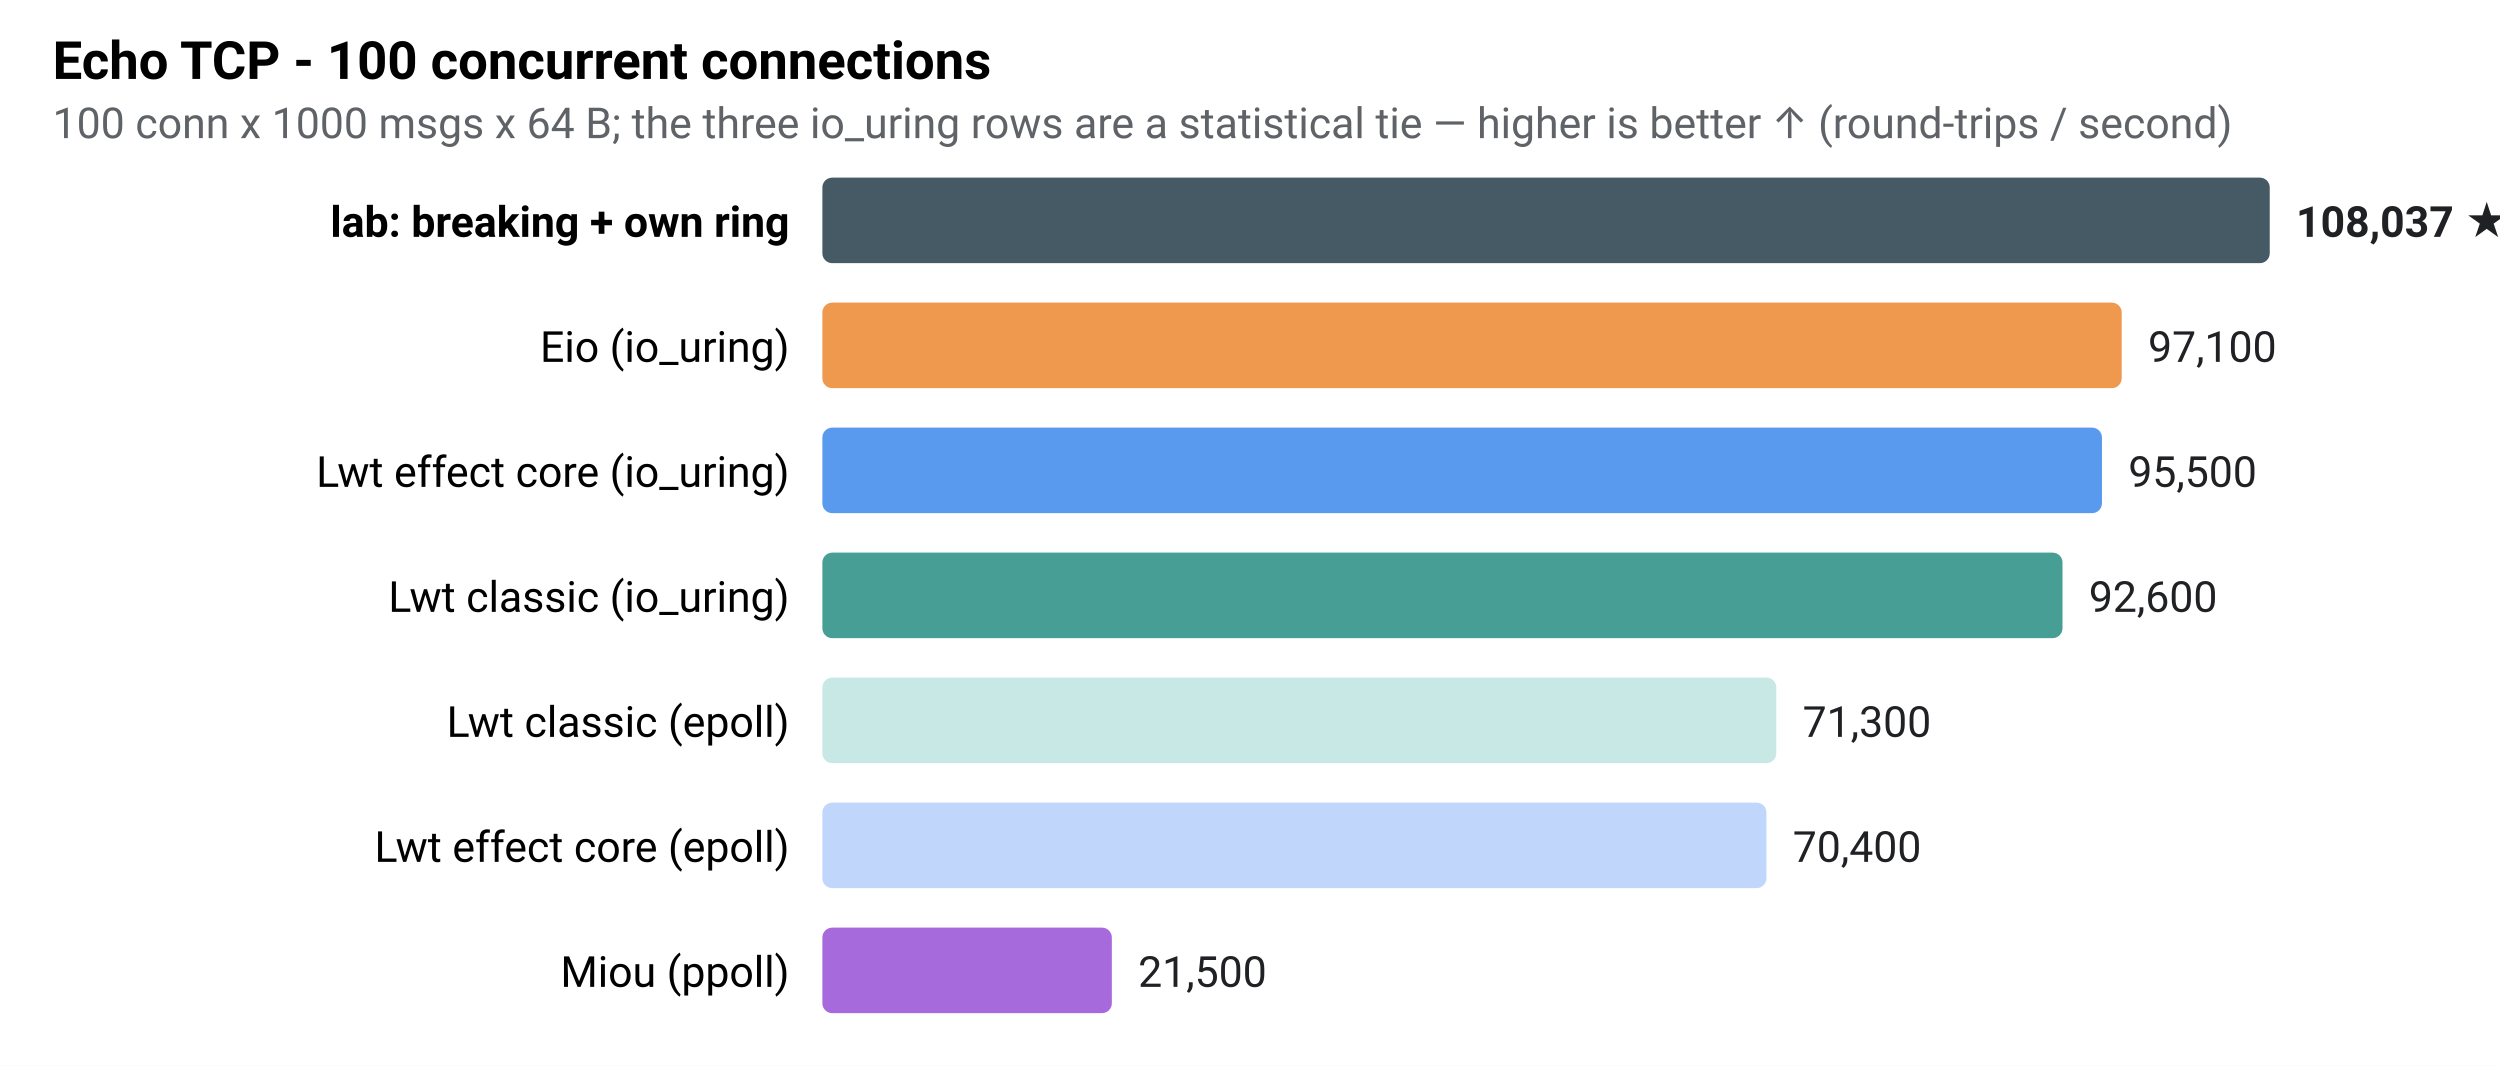
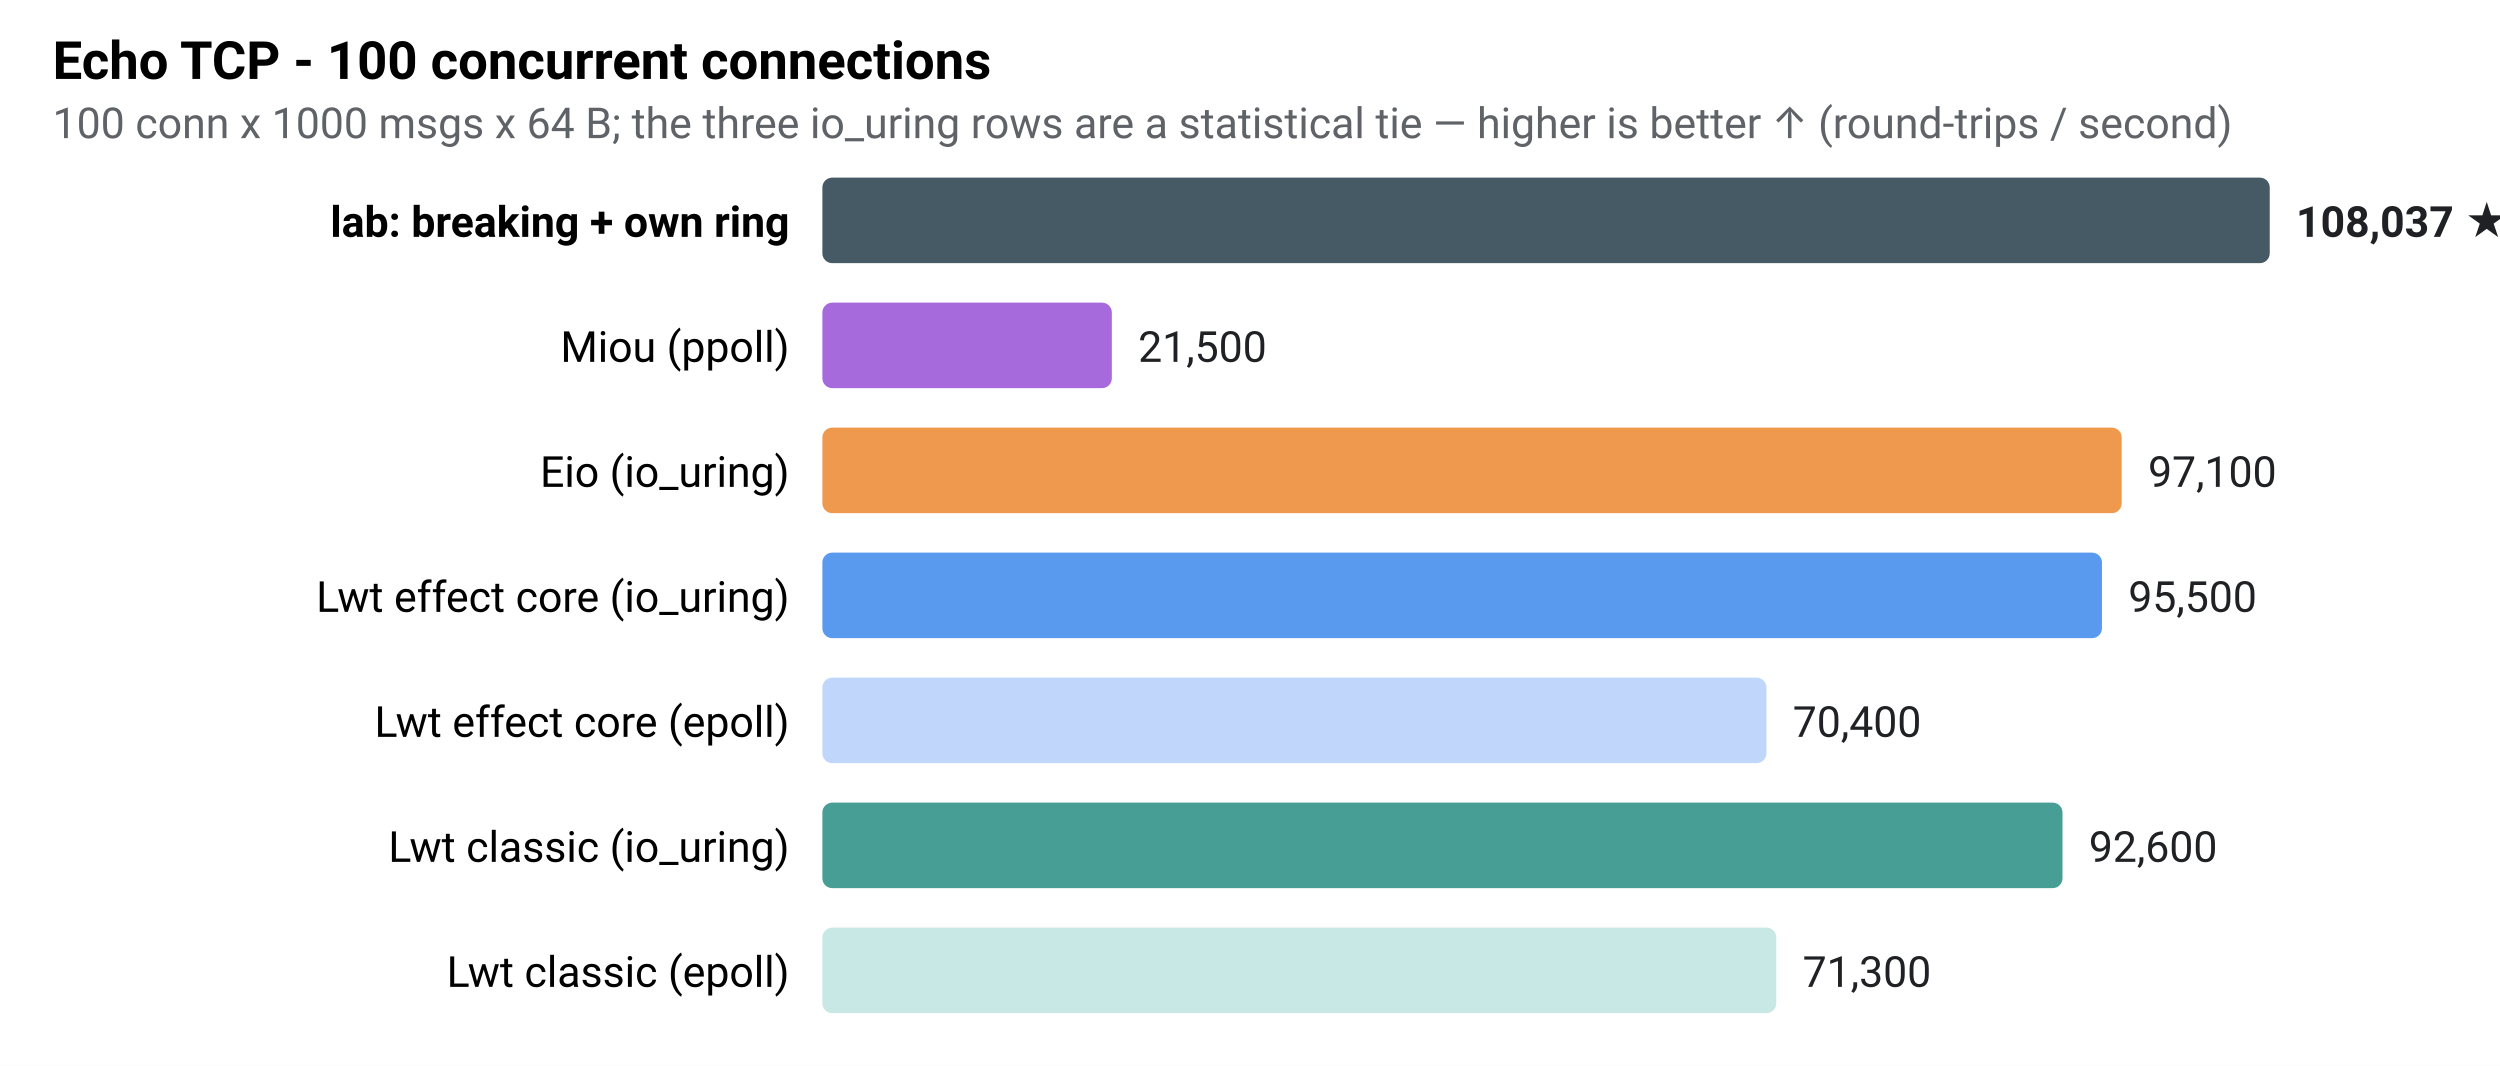
<svg xmlns="http://www.w3.org/2000/svg" width="760" height="324" font-family="-apple-system,Segoe UI,Roboto,sans-serif" font-size="13">
  <rect width="760" height="324" fill="white" />
  <text x="16" y="24" font-size="16" font-weight="700">Echo TCP - 100 concurrent connections</text>
  <text x="16" y="42" fill="#5f6368">100 conn x 1000 msgs x 64 B; the three io_uring rows are a statistical tie — higher is better ↑ (round-trips / second)</text>
  <text x="240" y="72" text-anchor="end" font-weight="700">lab: breaking + own ring</text>
  <rect x="250" y="54" width="440" height="26" rx="3" fill="#455a64" />
  <text x="698" y="72" fill="#202124" font-weight="700">108,037 ★</text>
-   <text x="240" y="110" text-anchor="end">Eio (io_uring)</text>
-   <rect x="250" y="92" width="395" height="26" rx="3" fill="#e8710a" opacity="0.72" />
-   <text x="653" y="110" fill="#202124">97,100</text>
-   <text x="240" y="148" text-anchor="end">Lwt effect core (io_uring)</text>
-   <rect x="250" y="130" width="389" height="26" rx="3" fill="#1a73e8" opacity="0.72" />
-   <text x="647" y="148" fill="#202124">95,500</text>
-   <text x="240" y="186" text-anchor="end">Lwt classic (io_uring)</text>
-   <rect x="250" y="168" width="377" height="26" rx="3" fill="#00796b" opacity="0.72" />
-   <text x="635" y="186" fill="#202124">92,600</text>
-   <text x="240" y="224" text-anchor="end">Lwt classic (epoll)</text>
-   <rect x="250" y="206" width="290" height="26" rx="3" fill="#b2dfdb" opacity="0.72" />
-   <text x="548" y="224" fill="#202124">71,300</text>
-   <text x="240" y="262" text-anchor="end">Lwt effect core (epoll)</text>
-   <rect x="250" y="244" width="287" height="26" rx="3" fill="#a8c7fa" opacity="0.72" />
-   <text x="545" y="262" fill="#202124">70,400</text>
-   <text x="240" y="300" text-anchor="end">Miou (ppoll)</text>
-   <rect x="250" y="282" width="88" height="26" rx="3" fill="#8430ce" opacity="0.72" />
-   <text x="346" y="300" fill="#202124">21,500</text>
+   <text x="240" y="110" text-anchor="end">Miou (ppoll)</text>
+   <rect x="250" y="92" width="88" height="26" rx="3" fill="#8430ce" opacity="0.72" />
+   <text x="346" y="110" fill="#202124">21,500</text>
+   <text x="240" y="148" text-anchor="end">Eio (io_uring)</text>
+   <rect x="250" y="130" width="395" height="26" rx="3" fill="#e8710a" opacity="0.72" />
+   <text x="653" y="148" fill="#202124">97,100</text>
+   <text x="240" y="186" text-anchor="end">Lwt effect core (io_uring)</text>
+   <rect x="250" y="168" width="389" height="26" rx="3" fill="#1a73e8" opacity="0.72" />
+   <text x="647" y="186" fill="#202124">95,500</text>
+   <text x="240" y="224" text-anchor="end">Lwt effect core (epoll)</text>
+   <rect x="250" y="206" width="287" height="26" rx="3" fill="#a8c7fa" opacity="0.72" />
+   <text x="545" y="224" fill="#202124">70,400</text>
+   <text x="240" y="262" text-anchor="end">Lwt classic (io_uring)</text>
+   <rect x="250" y="244" width="377" height="26" rx="3" fill="#00796b" opacity="0.72" />
+   <text x="635" y="262" fill="#202124">92,600</text>
+   <text x="240" y="300" text-anchor="end">Lwt classic (epoll)</text>
+   <rect x="250" y="282" width="290" height="26" rx="3" fill="#b2dfdb" opacity="0.72" />
+   <text x="548" y="300" fill="#202124">71,300</text>
</svg>
